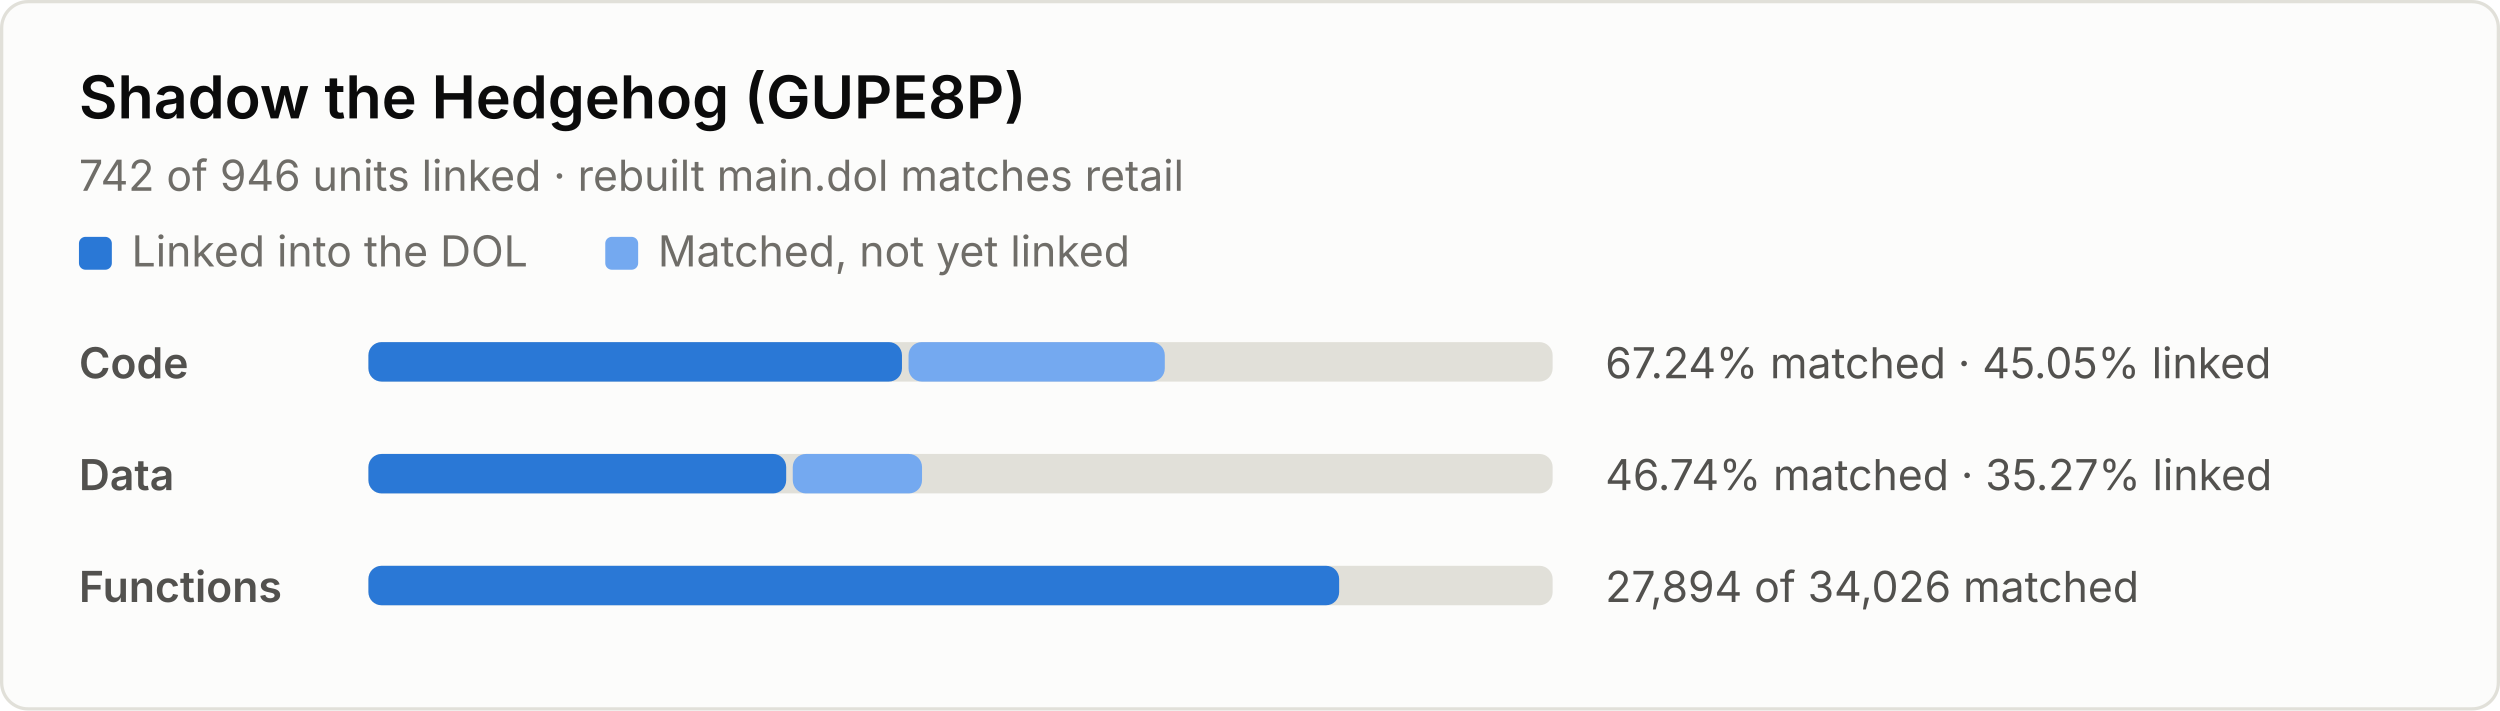
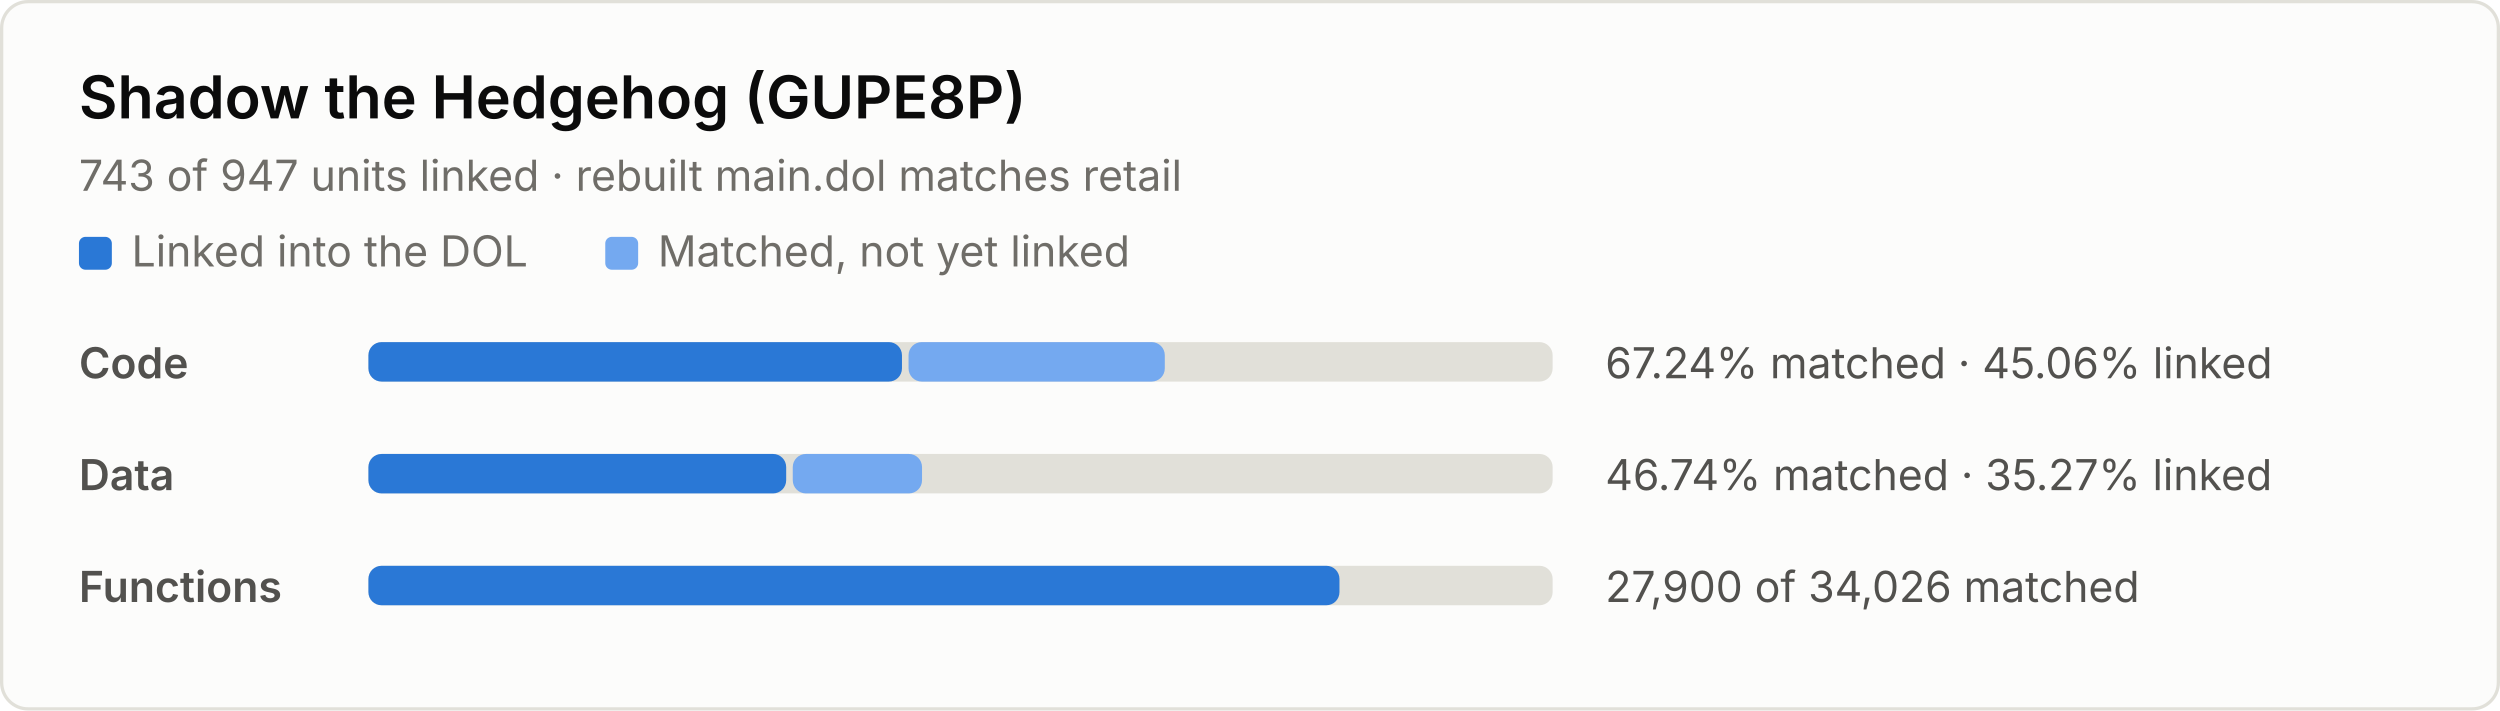
- <svg xmlns="http://www.w3.org/2000/svg" width="760" height="216" viewBox="0 0 760 216" role="img" aria-label="Decompilation progress: 67.24% of code matched, 45.05% linked">
+ <svg xmlns="http://www.w3.org/2000/svg" width="760" height="216" viewBox="0 0 760 216" role="img" aria-label="Decompilation progress: 67.24% of code matched, 45.06% linked">
  <style>
.bg { fill: #fcfcfb; stroke: #e1e0d9; }
.title { fill: #0b0b0b; font: 600 18px system-ui, -apple-system, "Segoe UI", sans-serif; }
.sub, .label, .nums, .key { font: 13px system-ui, -apple-system, "Segoe UI", sans-serif; }
.sub, .key { fill: #6f6d68; }
.label { fill: #52514e; font-weight: 600; }
.nums { fill: #52514e; font-variant-numeric: tabular-nums; }
.track { fill: #e1e0d9; }
.linked { fill: #2a78d6; }
.matched { fill: #74a9f0; }
@media (prefers-color-scheme: dark) {
  .bg { fill: #1a1a19; stroke: #2c2c2a; }
  .title { fill: #f0efec; }
  .sub, .key { fill: #9a988f; }
  .label, .nums { fill: #c3c2b7; }
  .track { fill: #2c2c2a; }
  .linked { fill: #4a94ec; }
  .matched { fill: #2260b0; }
}
</style>
  <rect class="bg" x="0.5" y="0.5" width="759" height="215" rx="8" />
  <text class="title" x="24" y="36">Shadow the Hedgehog (GUPE8P)</text>
-   <text class="sub" x="24" y="58">742 of 946 units linked · rebuilt main.dol matches retail</text>
+   <text class="sub" x="24" y="58">743 of 947 units linked · rebuilt main.dol matches retail</text>
  <rect class="linked" x="24" y="72" width="10" height="10" rx="2" />
  <text class="key" x="40" y="81">Linked into the DOL</text>
  <rect class="matched" x="184" y="72" width="10" height="10" rx="2" />
  <text class="key" x="200" y="81">Matched, not yet linked</text>
  <text class="label" x="24" y="115">Code</text>
  <rect class="track" x="112" y="104" width="360" height="12" rx="4" />
  <rect class="linked" x="112" y="104" width="162.2" height="12" rx="4" />
  <rect class="matched" x="276.2" y="104" width="77.9" height="12" rx="4" />
-   <text class="nums" x="488" y="115">67.24% matched · 45.05% linked</text>
+   <text class="nums" x="488" y="115">67.24% matched · 45.06% linked</text>
  <text class="label" x="24" y="149">Data</text>
  <rect class="track" x="112" y="138" width="360" height="12" rx="4" />
  <rect class="linked" x="112" y="138" width="127.0" height="12" rx="4" />
  <rect class="matched" x="241.0" y="138" width="39.3" height="12" rx="4" />
  <text class="nums" x="488" y="149">46.74% matched · 35.27% linked</text>
  <text class="label" x="24" y="183">Functions</text>
  <rect class="track" x="112" y="172" width="360" height="12" rx="4" />
-   <rect class="linked" x="112" y="172" width="295.1" height="12" rx="4" />
-   <text class="nums" x="488" y="183">27,894 of 34,026 matched</text>
+   <rect class="linked" x="112" y="172" width="295.2" height="12" rx="4" />
+   <text class="nums" x="488" y="183">27,900 of 34,026 matched</text>
</svg>
